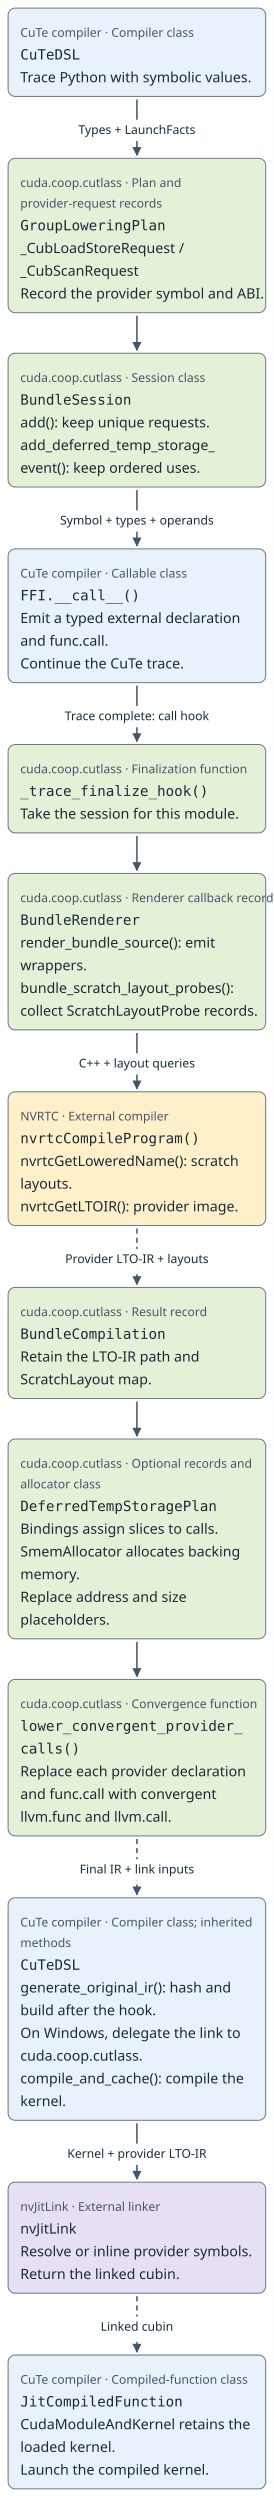
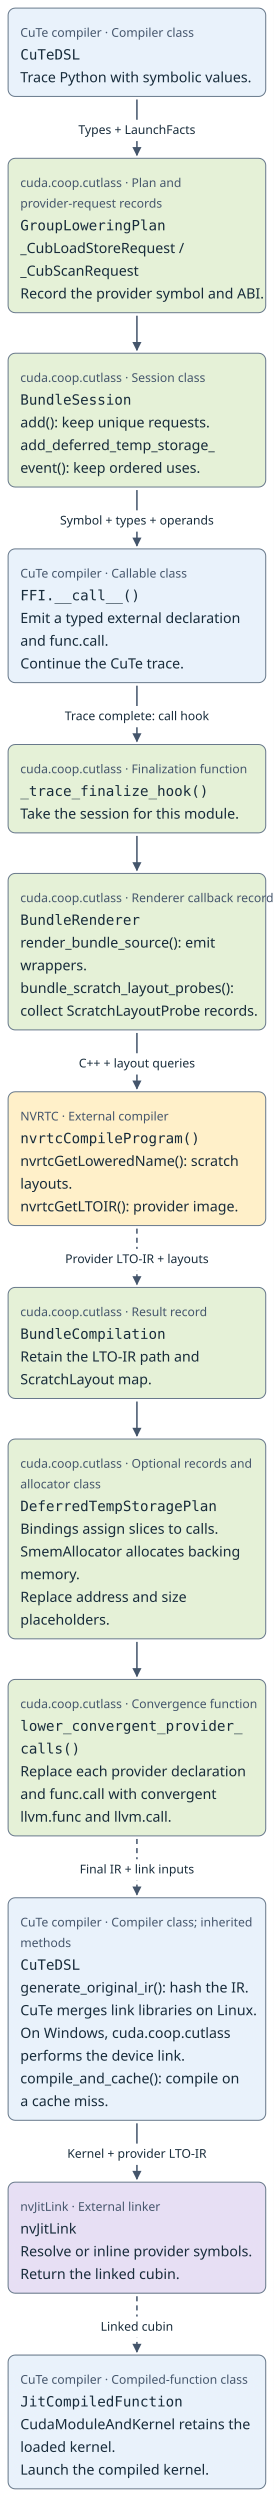
<svg xmlns="http://www.w3.org/2000/svg" role="img" aria-labelledby="cutlass-handoffs-classes-title cutlass-handoffs-classes-desc" viewBox="0 0 270 2465">
  <defs>
    <marker id="cutlass-handoffs-classes-arrow" viewBox="0 0 10 10" refX="9" refY="5" markerWidth="6" markerHeight="6" orient="auto">
      <path d="M0 0L10 5L0 10Z" fill="#44556b" />
    </marker>
  </defs>
  <rect width="270" height="2465" fill="#ffffff" />
  <g data-node="CuTeDSL" role="group" aria-label="CuTe compiler. Compiler class. CuTeDSL. Trace Python with symbolic values.">
    <rect x="8" y="8" width="254" height="87.1" rx="7" fill="#e9f2fb" stroke="#68798b" stroke-width="1" />
    <text x="20" y="36.3" font-family="sans-serif" font-size="12px" font-weight="400" fill="#44556b">CuTe compiler · Compiler class</text>
    <text x="20" y="58.7" font-family="ui-monospace, SFMono-Regular, Consolas, monospace" font-size="14px" font-weight="500" fill="#172b3a">CuTeDSL</text>
    <text x="20" y="81.1" font-family="sans-serif" font-size="14px" font-weight="400" fill="#172b3a">Trace Python with symbolic values.</text>
  </g>
  <path d="M135 98.1V153.1" marker-end="url(#cutlass-handoffs-classes-arrow)" fill="none" stroke="#44556b" stroke-width="1.5" />
  <rect x="73.801" y="118.1" width="122.398" height="21" fill="#ffffff" />
  <text x="135" y="132.1" text-anchor="middle" font-family="sans-serif" font-size="12px" font-weight="400" fill="#172b3a">Types + LaunchFacts</text>
  <g data-node="GroupLoweringPlan" role="group" aria-label="cuda.coop.cutlass. Plan and provider-request records. GroupLoweringPlan. _CubLoadStoreRequest / _CubScanRequest. Record the provider symbol and ABI.">
    <rect x="8" y="156.1" width="254" height="152.2" rx="7" fill="#e5f1d7" stroke="#68798b" stroke-width="1" />
    <text x="20" y="184.4" font-family="sans-serif" font-size="12px" font-weight="400" fill="#44556b">cuda.coop.cutlass · Plan and</text>
    <text x="20" y="204.7" font-family="sans-serif" font-size="12px" font-weight="400" fill="#44556b">provider-request records</text>
    <text x="20" y="227.1" font-family="ui-monospace, SFMono-Regular, Consolas, monospace" font-size="14px" font-weight="500" fill="#172b3a">GroupLoweringPlan</text>
    <text x="20" y="249.5" font-family="sans-serif" font-size="14px" font-weight="400" fill="#172b3a">_CubLoadStoreRequest /</text>
    <text x="20" y="271.9" font-family="sans-serif" font-size="14px" font-weight="400" fill="#172b3a">_CubScanRequest</text>
    <text x="20" y="294.3" font-family="sans-serif" font-size="14px" font-weight="400" fill="#172b3a">Record the provider symbol and ABI.</text>
  </g>
  <path d="M135 311.3V345.3" marker-end="url(#cutlass-handoffs-classes-arrow)" fill="none" stroke="#44556b" stroke-width="1.5" />
  <g data-node="BundleSession" role="group" aria-label="cuda.coop.cutlass. Session class. BundleSession. add(): keep unique requests.. add_deferred_temp_storage_event(): keep ordered uses.">
    <rect x="8" y="348.3" width="254" height="131.9" rx="7" fill="#e5f1d7" stroke="#68798b" stroke-width="1" />
    <text x="20" y="376.6" font-family="sans-serif" font-size="12px" font-weight="400" fill="#44556b">cuda.coop.cutlass · Session class</text>
    <text x="20" y="399" font-family="ui-monospace, SFMono-Regular, Consolas, monospace" font-size="14px" font-weight="500" fill="#172b3a">BundleSession</text>
    <text x="20" y="421.4" font-family="sans-serif" font-size="14px" font-weight="400" fill="#172b3a">add(): keep unique requests.</text>
    <text x="20" y="443.8" font-family="sans-serif" font-size="14px" font-weight="400" fill="#172b3a">add_deferred_temp_storage_</text>
    <text x="20" y="466.2" font-family="sans-serif" font-size="14px" font-weight="400" fill="#172b3a">event(): keep ordered uses.</text>
  </g>
  <path d="M135 483.2V538.2" marker-end="url(#cutlass-handoffs-classes-arrow)" fill="none" stroke="#44556b" stroke-width="1.5" />
  <rect x="57.957" y="503.2" width="154.086" height="21" fill="#ffffff" />
  <text x="135" y="517.2" text-anchor="middle" font-family="sans-serif" font-size="12px" font-weight="400" fill="#172b3a">Symbol + types + operands</text>
  <g data-node="FFI.__call__()" role="group" aria-label="CuTe compiler. Callable class. FFI.__call__(). Emit a typed external declaration and func.call.. Continue the CuTe trace.">
    <rect x="8" y="541.2" width="254" height="131.9" rx="7" fill="#e9f2fb" stroke="#68798b" stroke-width="1" />
    <text x="20" y="569.5" font-family="sans-serif" font-size="12px" font-weight="400" fill="#44556b">CuTe compiler · Callable class</text>
    <text x="20" y="591.9" font-family="ui-monospace, SFMono-Regular, Consolas, monospace" font-size="14px" font-weight="500" fill="#172b3a">FFI.__call__()</text>
    <text x="20" y="614.3" font-family="sans-serif" font-size="14px" font-weight="400" fill="#172b3a">Emit a typed external declaration</text>
    <text x="20" y="636.7" font-family="sans-serif" font-size="14px" font-weight="400" fill="#172b3a">and func.call.</text>
    <text x="20" y="659.1" font-family="sans-serif" font-size="14px" font-weight="400" fill="#172b3a">Continue the CuTe trace.</text>
  </g>
  <path d="M135 676.1V731.1" marker-end="url(#cutlass-handoffs-classes-arrow)" fill="none" stroke="#44556b" stroke-width="1.5" />
  <rect x="62.858" y="696.1" width="144.283" height="21" fill="#ffffff" />
  <text x="135" y="710.1" text-anchor="middle" font-family="sans-serif" font-size="12px" font-weight="400" fill="#172b3a">Trace complete: call hook</text>
  <g data-node="_trace_finalize_hook()" role="group" aria-label="cuda.coop.cutlass. Finalization function. _trace_finalize_hook(). Take the session for this module.">
    <rect x="8" y="734.1" width="254" height="87.1" rx="7" fill="#e5f1d7" stroke="#68798b" stroke-width="1" />
    <text x="20" y="762.4" font-family="sans-serif" font-size="12px" font-weight="400" fill="#44556b">cuda.coop.cutlass · Finalization function</text>
    <text x="20" y="784.8" font-family="ui-monospace, SFMono-Regular, Consolas, monospace" font-size="14px" font-weight="500" fill="#172b3a">_trace_finalize_hook()</text>
    <text x="20" y="807.2" font-family="sans-serif" font-size="14px" font-weight="400" fill="#172b3a">Take the session for this module.</text>
  </g>
  <path d="M135 824.2V858.2" marker-end="url(#cutlass-handoffs-classes-arrow)" fill="none" stroke="#44556b" stroke-width="1.5" />
  <g data-node="BundleRenderer" role="group" aria-label="cuda.coop.cutlass. Renderer callback record. BundleRenderer. render_bundle_source(): emit wrappers.. bundle_scratch_layout_probes(): collect ScratchLayoutProbe records.">
    <rect x="8" y="861.2" width="254" height="154.3" rx="7" fill="#e5f1d7" stroke="#68798b" stroke-width="1" />
    <text x="20" y="889.5" font-family="sans-serif" font-size="12px" font-weight="400" fill="#44556b">cuda.coop.cutlass · Renderer callback record</text>
    <text x="20" y="911.9" font-family="ui-monospace, SFMono-Regular, Consolas, monospace" font-size="14px" font-weight="500" fill="#172b3a">BundleRenderer</text>
    <text x="20" y="934.3" font-family="sans-serif" font-size="14px" font-weight="400" fill="#172b3a">render_bundle_source(): emit</text>
    <text x="20" y="956.7" font-family="sans-serif" font-size="14px" font-weight="400" fill="#172b3a">wrappers.</text>
    <text x="20" y="979.1" font-family="sans-serif" font-size="14px" font-weight="400" fill="#172b3a">bundle_scratch_layout_probes():</text>
    <text x="20" y="1001.5" font-family="sans-serif" font-size="14px" font-weight="400" fill="#172b3a">collect ScratchLayoutProbe records.</text>
  </g>
  <path d="M135 1018.5V1073.5" marker-end="url(#cutlass-handoffs-classes-arrow)" fill="none" stroke="#44556b" stroke-width="1.5" />
  <rect x="75.465" y="1038.5" width="119.07" height="21" fill="#ffffff" />
  <text x="135" y="1052.5" text-anchor="middle" font-family="sans-serif" font-size="12px" font-weight="400" fill="#172b3a">C++ + layout queries</text>
  <g data-node="nvrtcCompileProgram()" role="group" aria-label="NVRTC. External compiler. nvrtcCompileProgram(). nvrtcGetLoweredName(): scratch layouts.. nvrtcGetLTOIR(): provider image.">
    <rect x="8" y="1076.5" width="254" height="131.9" rx="7" fill="#fff0c9" stroke="#68798b" stroke-width="1" />
    <text x="20" y="1104.8" font-family="sans-serif" font-size="12px" font-weight="400" fill="#44556b">NVRTC · External compiler</text>
    <text x="20" y="1127.2" font-family="ui-monospace, SFMono-Regular, Consolas, monospace" font-size="14px" font-weight="500" fill="#172b3a">nvrtcCompileProgram()</text>
    <text x="20" y="1149.6" font-family="sans-serif" font-size="14px" font-weight="400" fill="#172b3a">nvrtcGetLoweredName(): scratch</text>
    <text x="20" y="1172" font-family="sans-serif" font-size="14px" font-weight="400" fill="#172b3a">layouts.</text>
    <text x="20" y="1194.4" font-family="sans-serif" font-size="14px" font-weight="400" fill="#172b3a">nvrtcGetLTOIR(): provider image.</text>
  </g>
  <path d="M135 1211.4V1266.4" marker-end="url(#cutlass-handoffs-classes-arrow)" stroke-dasharray="5 4" fill="none" stroke="#44556b" stroke-width="1.5" />
  <rect x="62.029" y="1231.4" width="145.941" height="21" fill="#ffffff" />
  <text x="135" y="1245.4" text-anchor="middle" font-family="sans-serif" font-size="12px" font-weight="400" fill="#172b3a">Provider LTO-IR + layouts</text>
  <g data-node="BundleCompilation" role="group" aria-label="cuda.coop.cutlass. Result record. BundleCompilation. Retain the LTO-IR path and ScratchLayout map.">
    <rect x="8" y="1269.4" width="254" height="109.5" rx="7" fill="#e5f1d7" stroke="#68798b" stroke-width="1" />
    <text x="20" y="1297.7" font-family="sans-serif" font-size="12px" font-weight="400" fill="#44556b">cuda.coop.cutlass · Result record</text>
    <text x="20" y="1320.1" font-family="ui-monospace, SFMono-Regular, Consolas, monospace" font-size="14px" font-weight="500" fill="#172b3a">BundleCompilation</text>
    <text x="20" y="1342.5" font-family="sans-serif" font-size="14px" font-weight="400" fill="#172b3a">Retain the LTO-IR path and</text>
    <text x="20" y="1364.9" font-family="sans-serif" font-size="14px" font-weight="400" fill="#172b3a">ScratchLayout map.</text>
  </g>
  <path d="M135 1381.9V1415.9" marker-end="url(#cutlass-handoffs-classes-arrow)" fill="none" stroke="#44556b" stroke-width="1.5" />
  <g data-node="DeferredTempStoragePlan" role="group" aria-label="cuda.coop.cutlass. Optional records and allocator class. DeferredTempStoragePlan. Bindings assign slices to calls.. SmemAllocator allocates backing memory.. Replace address and size placeholders.">
    <rect x="8" y="1418.9" width="254" height="197" rx="7" fill="#e5f1d7" stroke="#68798b" stroke-width="1" />
    <text x="20" y="1447.2" font-family="sans-serif" font-size="12px" font-weight="400" fill="#44556b">cuda.coop.cutlass · Optional records and</text>
    <text x="20" y="1467.5" font-family="sans-serif" font-size="12px" font-weight="400" fill="#44556b">allocator class</text>
    <text x="20" y="1489.9" font-family="ui-monospace, SFMono-Regular, Consolas, monospace" font-size="14px" font-weight="500" fill="#172b3a">DeferredTempStoragePlan</text>
    <text x="20" y="1512.3" font-family="sans-serif" font-size="14px" font-weight="400" fill="#172b3a">Bindings assign slices to calls.</text>
    <text x="20" y="1534.7" font-family="sans-serif" font-size="14px" font-weight="400" fill="#172b3a">SmemAllocator allocates backing</text>
    <text x="20" y="1557.1" font-family="sans-serif" font-size="14px" font-weight="400" fill="#172b3a">memory.</text>
    <text x="20" y="1579.5" font-family="sans-serif" font-size="14px" font-weight="400" fill="#172b3a">Replace address and size</text>
    <text x="20" y="1601.9" font-family="sans-serif" font-size="14px" font-weight="400" fill="#172b3a">placeholders.</text>
  </g>
  <path d="M135 1618.9V1652.9" marker-end="url(#cutlass-handoffs-classes-arrow)" fill="none" stroke="#44556b" stroke-width="1.5" />
  <g data-node="lower_convergent_provider_calls()" role="group" aria-label="cuda.coop.cutlass. Convergence function. lower_convergent_provider_calls(). Replace each provider declaration and func.call with convergent llvm.func and llvm.call.">
    <rect x="8" y="1655.9" width="254" height="154.3" rx="7" fill="#e5f1d7" stroke="#68798b" stroke-width="1" />
    <text x="20" y="1684.2" font-family="sans-serif" font-size="12px" font-weight="400" fill="#44556b">cuda.coop.cutlass · Convergence function</text>
    <text x="20" y="1706.6" font-family="ui-monospace, SFMono-Regular, Consolas, monospace" font-size="14px" font-weight="500" fill="#172b3a">lower_convergent_provider_</text>
    <text x="20" y="1729" font-family="ui-monospace, SFMono-Regular, Consolas, monospace" font-size="14px" font-weight="500" fill="#172b3a">calls()</text>
    <text x="20" y="1751.4" font-family="sans-serif" font-size="14px" font-weight="400" fill="#172b3a">Replace each provider declaration</text>
    <text x="20" y="1773.8" font-family="sans-serif" font-size="14px" font-weight="400" fill="#172b3a">and func.call with convergent</text>
    <text x="20" y="1796.2" font-family="sans-serif" font-size="14px" font-weight="400" fill="#172b3a">llvm.func and llvm.call.</text>
  </g>
  <path d="M135 1813.2V1868.2" marker-end="url(#cutlass-handoffs-classes-arrow)" stroke-dasharray="5 4" fill="none" stroke="#44556b" stroke-width="1.5" />
  <rect x="58.139" y="1833.2" width="153.723" height="21" fill="#ffffff" />
  <text x="135" y="1847.2" text-anchor="middle" font-family="sans-serif" font-size="12px" font-weight="400" fill="#172b3a">Final IR + link inputs</text>
-   <g data-node="CuTeDSL" role="group" aria-label="CuTe compiler. Compiler class; inherited methods. CuTeDSL. generate_original_ir(): hash and build after the hook.. _merge_gpu_link_libraries(): copy paths into LinkLibraries.. compile_and_cache(): compile the kernel.">
+   <g data-node="CuTeDSL" role="group" aria-label="CuTeDSL. Hash the finalized module. On Linux, CuTe merges the link libraries. On Windows, cuda.coop.cutlass performs the device link. Compile on a cache miss.">
    <rect x="8" y="1871.2" width="254" height="219.4" rx="7" fill="#e9f2fb" stroke="#68798b" stroke-width="1" />
    <text x="20" y="1899.5" font-family="sans-serif" font-size="12px" font-weight="400" fill="#44556b">CuTe compiler · Compiler class; inherited</text>
    <text x="20" y="1919.8" font-family="sans-serif" font-size="12px" font-weight="400" fill="#44556b">methods</text>
    <text x="20" y="1942.2" font-family="ui-monospace, SFMono-Regular, Consolas, monospace" font-size="14px" font-weight="500" fill="#172b3a">CuTeDSL</text>
-     <text x="20" y="1964.6" font-family="sans-serif" font-size="14px" font-weight="400" fill="#172b3a">generate_original_ir(): hash and</text>
-     <text x="20" y="1987" font-family="sans-serif" font-size="14px" font-weight="400" fill="#172b3a">build after the hook.</text>
-     <text x="20" y="2009.4" font-family="sans-serif" font-size="14px" font-weight="400" fill="#172b3a">On Windows, delegate the link to</text>
-     <text x="20" y="2031.8" font-family="sans-serif" font-size="14px" font-weight="400" fill="#172b3a">cuda.coop.cutlass.</text>
-     <text x="20" y="2054.2" font-family="sans-serif" font-size="14px" font-weight="400" fill="#172b3a">compile_and_cache(): compile the</text>
-     <text x="20" y="2076.6" font-family="sans-serif" font-size="14px" font-weight="400" fill="#172b3a">kernel.</text>
+     <text x="20" y="1964.6" font-family="sans-serif" font-size="14px" font-weight="400" fill="#172b3a">generate_original_ir(): hash the IR.</text>
+     <text x="20" y="1987" font-family="sans-serif" font-size="14px" font-weight="400" fill="#172b3a">CuTe merges link libraries on Linux.</text>
+     <text x="20" y="2009.4" font-family="sans-serif" font-size="14px" font-weight="400" fill="#172b3a">On Windows, cuda.coop.cutlass</text>
+     <text x="20" y="2031.8" font-family="sans-serif" font-size="14px" font-weight="400" fill="#172b3a">performs the device link.</text>
+     <text x="20" y="2054.2" font-family="sans-serif" font-size="14px" font-weight="400" fill="#172b3a">compile_and_cache(): compile on</text>
+     <text x="20" y="2076.6" font-family="sans-serif" font-size="14px" font-weight="400" fill="#172b3a">a cache miss.</text>
  </g>
  <path d="M135 2093.6V2148.6" marker-end="url(#cutlass-handoffs-classes-arrow)" fill="none" stroke="#44556b" stroke-width="1.5" />
  <rect x="64.361" y="2113.6" width="141.277" height="21" fill="#ffffff" />
  <text x="135" y="2127.6" text-anchor="middle" font-family="sans-serif" font-size="12px" font-weight="400" fill="#172b3a">Kernel + provider LTO-IR</text>
  <g data-node="nvJitLink" role="group" aria-label="nvJitLink. External linker. nvJitLink. Resolve or inline provider symbols.. Return the linked cubin.">
    <rect x="8" y="2151.6" width="254" height="109.5" rx="7" fill="#e7dff4" stroke="#68798b" stroke-width="1" />
    <text x="20" y="2179.9" font-family="sans-serif" font-size="12px" font-weight="400" fill="#44556b">nvJitLink · External linker</text>
    <text x="20" y="2202.3" font-family="sans-serif" font-size="14px" font-weight="500" fill="#172b3a">nvJitLink</text>
    <text x="20" y="2224.7" font-family="sans-serif" font-size="14px" font-weight="400" fill="#172b3a">Resolve or inline provider symbols.</text>
    <text x="20" y="2247.1" font-family="sans-serif" font-size="14px" font-weight="400" fill="#172b3a">Return the linked cubin.</text>
  </g>
  <path d="M135 2264.1V2319.1" marker-end="url(#cutlass-handoffs-classes-arrow)" stroke-dasharray="5 4" fill="none" stroke="#44556b" stroke-width="1.5" />
  <rect x="97.309" y="2284.1" width="75.383" height="21" fill="#ffffff" />
  <text x="135" y="2298.1" text-anchor="middle" font-family="sans-serif" font-size="12px" font-weight="400" fill="#172b3a">Linked cubin</text>
  <g data-node="JitCompiledFunction" role="group" aria-label="CuTe compiler. Compiled-function class. JitCompiledFunction. CudaModuleAndKernel retains the loaded kernel.. Launch the compiled kernel.">
    <rect x="8" y="2322.1" width="254" height="131.9" rx="7" fill="#e9f2fb" stroke="#68798b" stroke-width="1" />
    <text x="20" y="2350.4" font-family="sans-serif" font-size="12px" font-weight="400" fill="#44556b">CuTe compiler · Compiled-function class</text>
    <text x="20" y="2372.8" font-family="ui-monospace, SFMono-Regular, Consolas, monospace" font-size="14px" font-weight="500" fill="#172b3a">JitCompiledFunction</text>
    <text x="20" y="2395.2" font-family="sans-serif" font-size="14px" font-weight="400" fill="#172b3a">CudaModuleAndKernel retains the</text>
    <text x="20" y="2417.6" font-family="sans-serif" font-size="14px" font-weight="400" fill="#172b3a">loaded kernel.</text>
    <text x="20" y="2440" font-family="sans-serif" font-size="14px" font-weight="400" fill="#172b3a">Launch the compiled kernel.</text>
  </g>
</svg>
